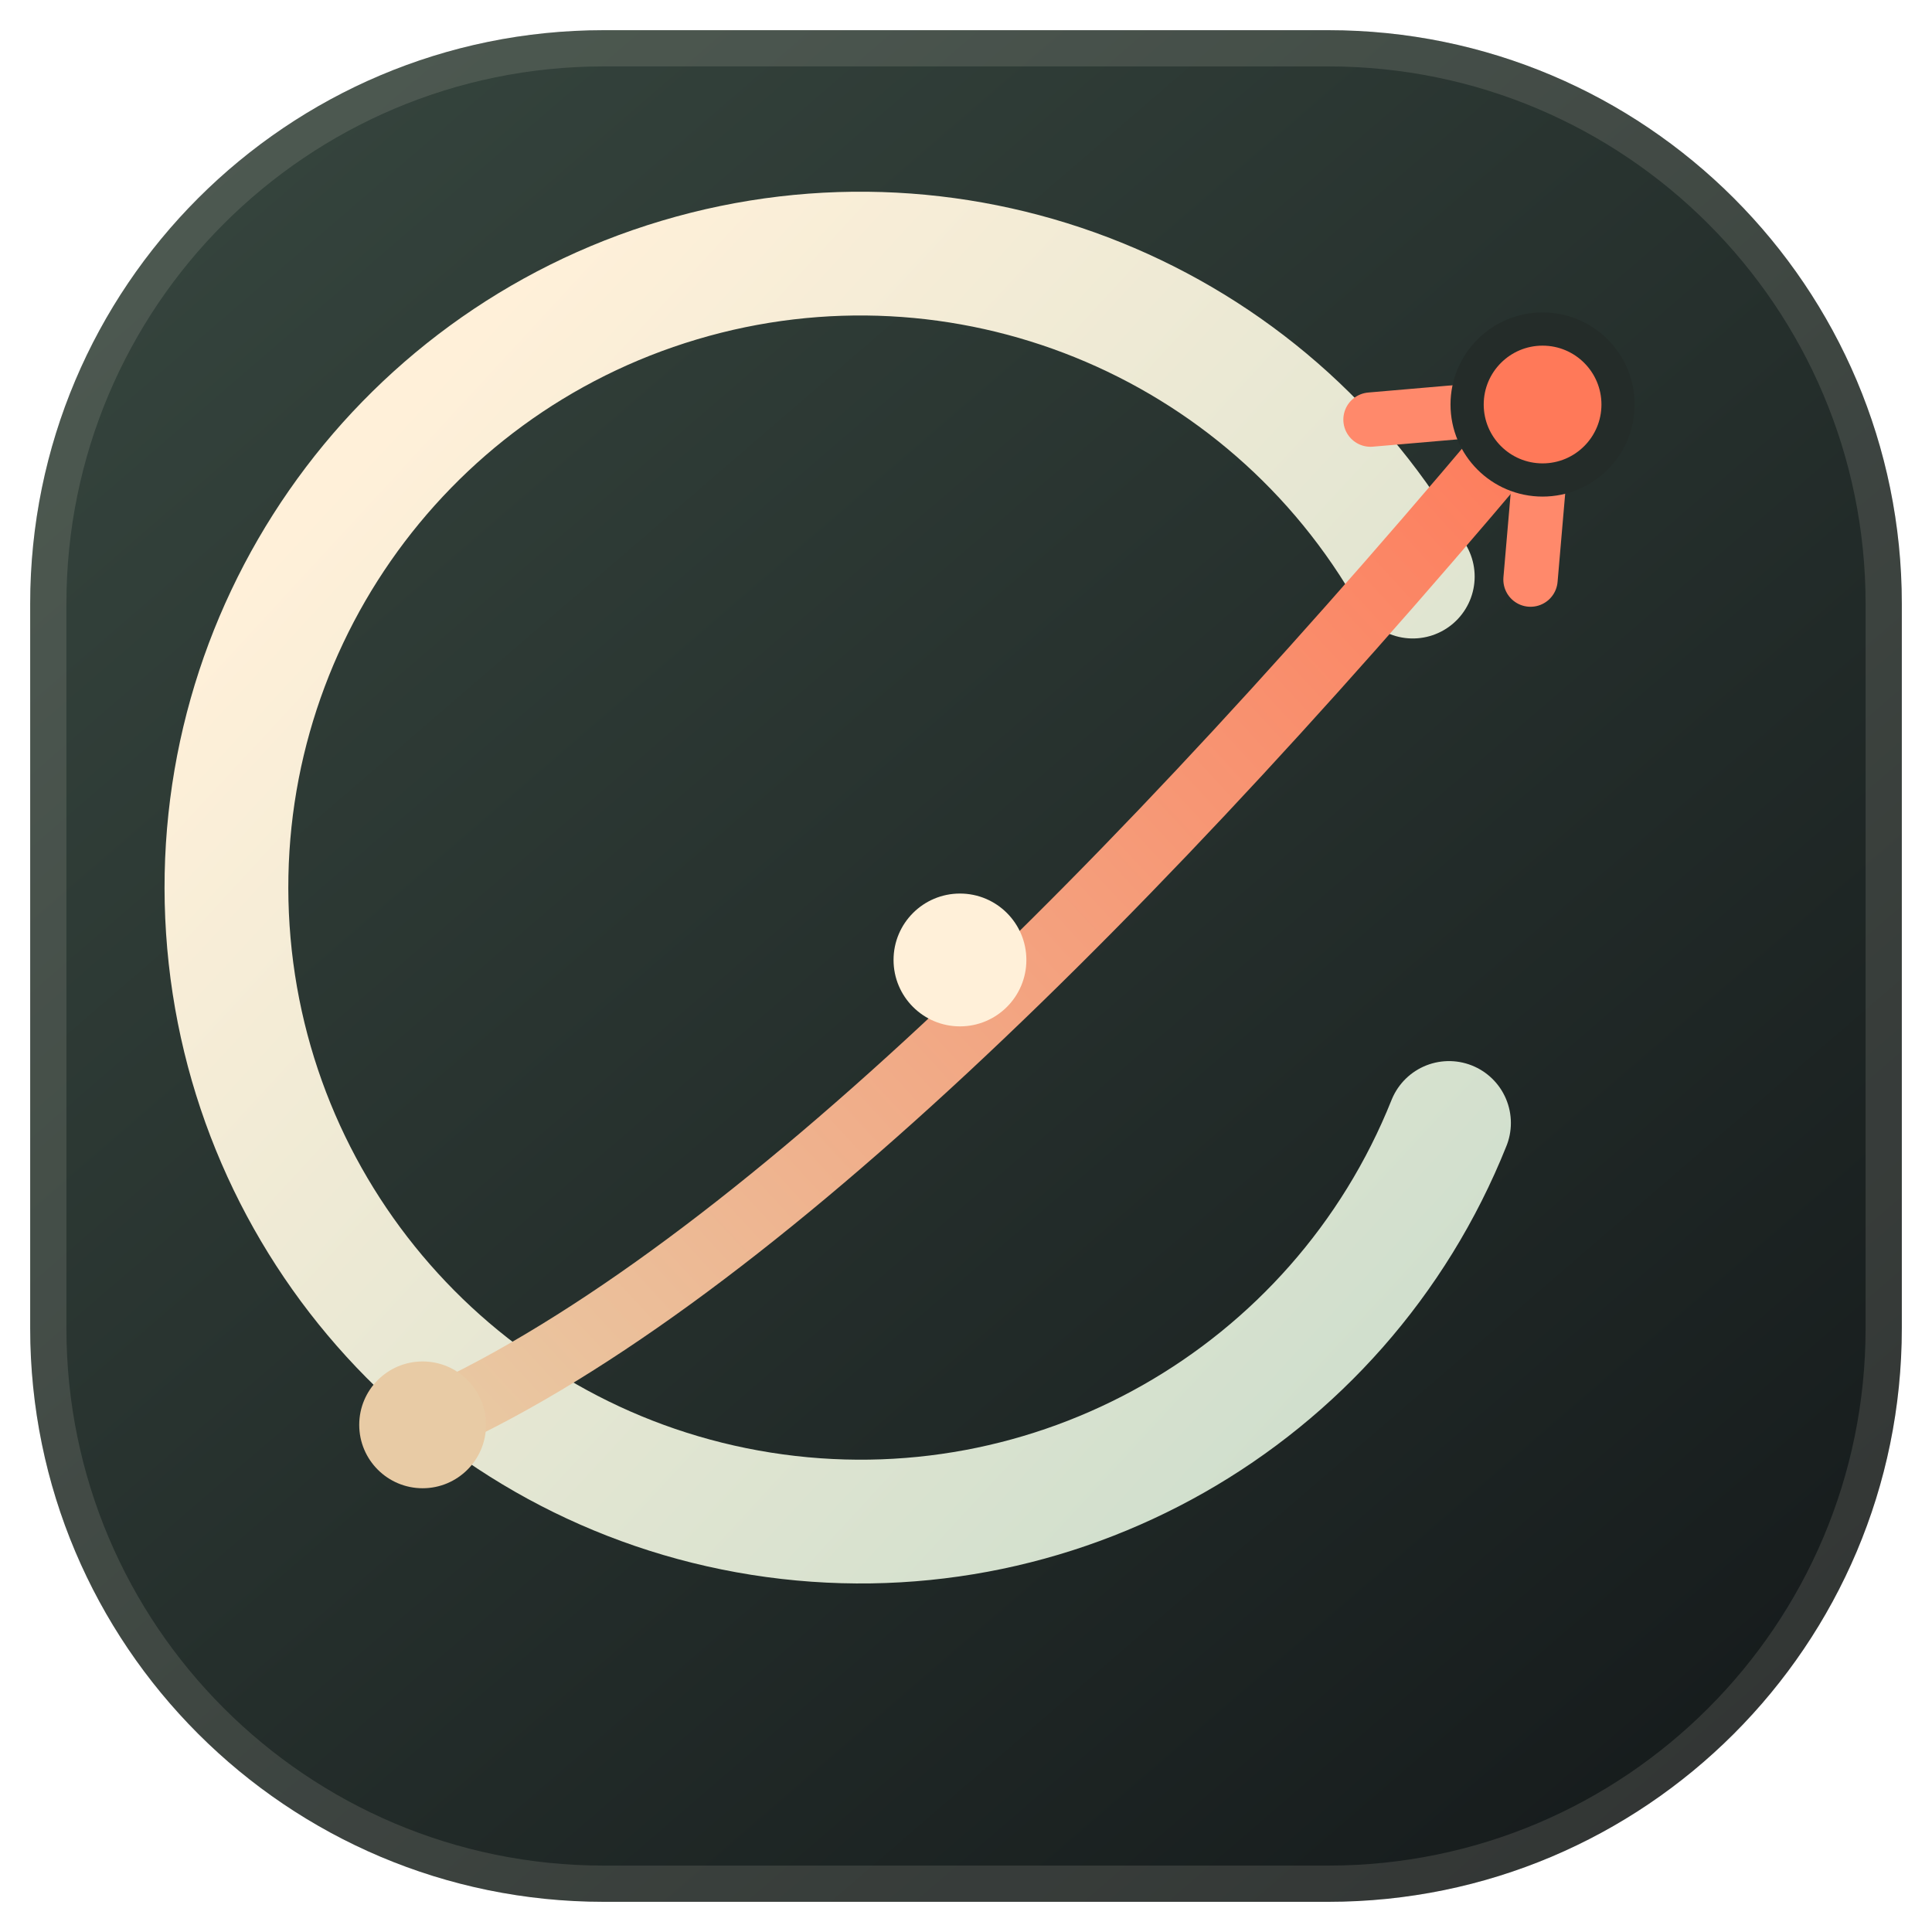
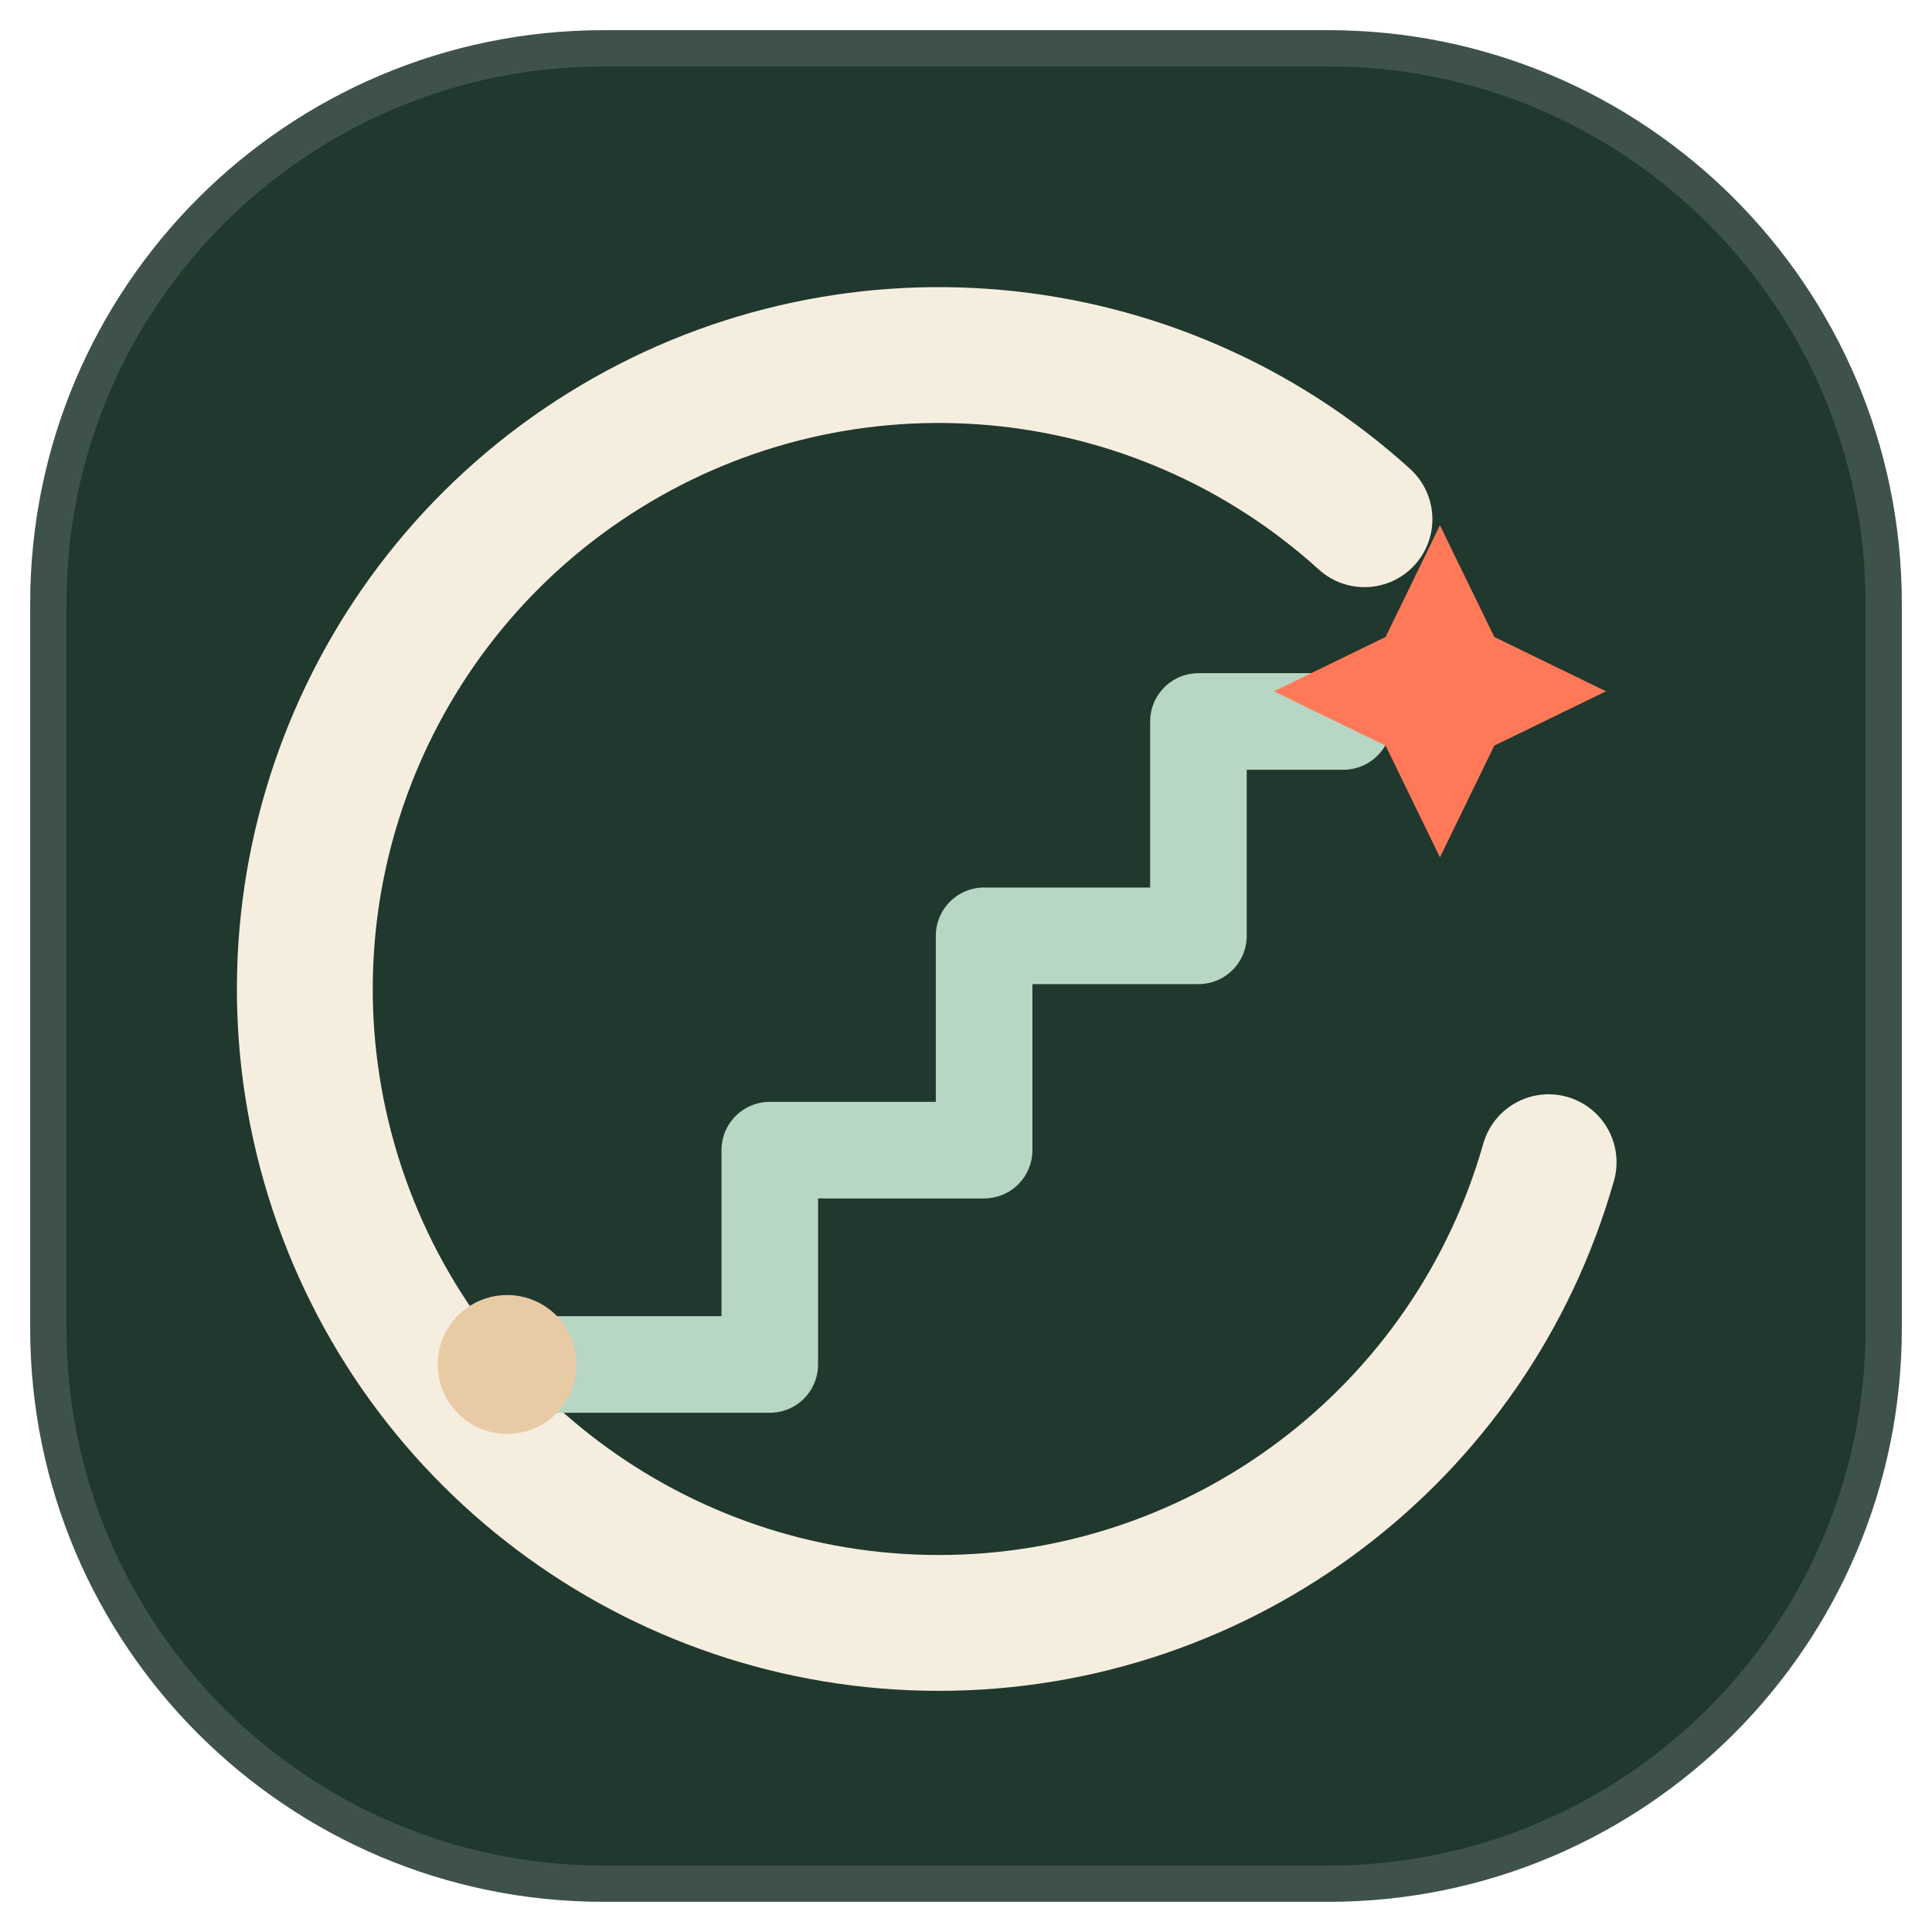
<svg xmlns="http://www.w3.org/2000/svg" viewBox="0 0 64 64" fill="none">
-   <defs>
-     <linearGradient id="tile" x1="8" y1="4" x2="58" y2="62" gradientUnits="userSpaceOnUse">
-       <stop stop-color="#35443D" />
-       <stop offset="1" stop-color="#151A1B" />
-     </linearGradient>
-     <linearGradient id="ring" x1="12" y1="15" x2="51" y2="51" gradientUnits="userSpaceOnUse">
-       <stop stop-color="#FFF0D9" />
-       <stop offset="1" stop-color="#C8DCCB" />
-     </linearGradient>
-     <linearGradient id="trail" x1="14" y1="48" x2="52" y2="13" gradientUnits="userSpaceOnUse">
-       <stop stop-color="#E8CBA5" />
-       <stop offset="1" stop-color="#FF7959" />
-     </linearGradient>
-   </defs>
-   <rect x="1" y="1" width="62" height="62" rx="19" fill="url(#tile)" />
-   <rect x="1.6" y="1.6" width="60.8" height="60.8" rx="18.4" stroke="#F5EADD" stroke-opacity=".13" stroke-width="1.2" />
-   <path d="M46.8 19.1A21 21 0 1 0 48 37.2" stroke="url(#ring)" stroke-width="4.1" stroke-linecap="round" />
-   <path d="M14 47.2C24.3 42.7 37.5 29.7 51.1 13.4" stroke="url(#trail)" stroke-width="2.2" stroke-linecap="round" />
-   <path d="m45.4 13.9 5.8-.5-.5 5.8" stroke="#FF896B" stroke-width="1.8" stroke-linecap="round" stroke-linejoin="round" />
-   <circle cx="14" cy="47.2" r="2.1" fill="#E8CBA5" />
-   <circle cx="31.8" cy="31.8" r="2.2" fill="#FFF0D9" />
-   <circle cx="51.1" cy="13.4" r="2.5" fill="#FF7959" stroke="#242C29" stroke-width="1.1" />
+   <rect x="1" y="1" width="62" height="62" rx="19" fill="#21382F" />
+   <rect x="1.6" y="1.6" width="60.8" height="60.8" rx="18.4" stroke="#FFF7EA" stroke-opacity=".14" stroke-width="1.2" />
+   <path d="M45.2 17.2a21 21 0 1 0 6.1 21.3" stroke="#F5EEDF" stroke-width="4.5" stroke-linecap="round" />
+   <path d="M16.8 45.2h8.7v-7.1h7.1V31h7.1v-7.1h4.8" stroke="#B7D6C3" stroke-width="3.2" stroke-linecap="round" stroke-linejoin="round" />
+   <path d="m47.7 17.4 1.8 3.7 3.7 1.8-3.7 1.8-1.8 3.7-1.8-3.7-3.7-1.8 3.7-1.8 1.8-3.7Z" fill="#FF7959" />
+   <circle cx="16.8" cy="45.2" r="2.3" fill="#E8CBA5" />
</svg>
